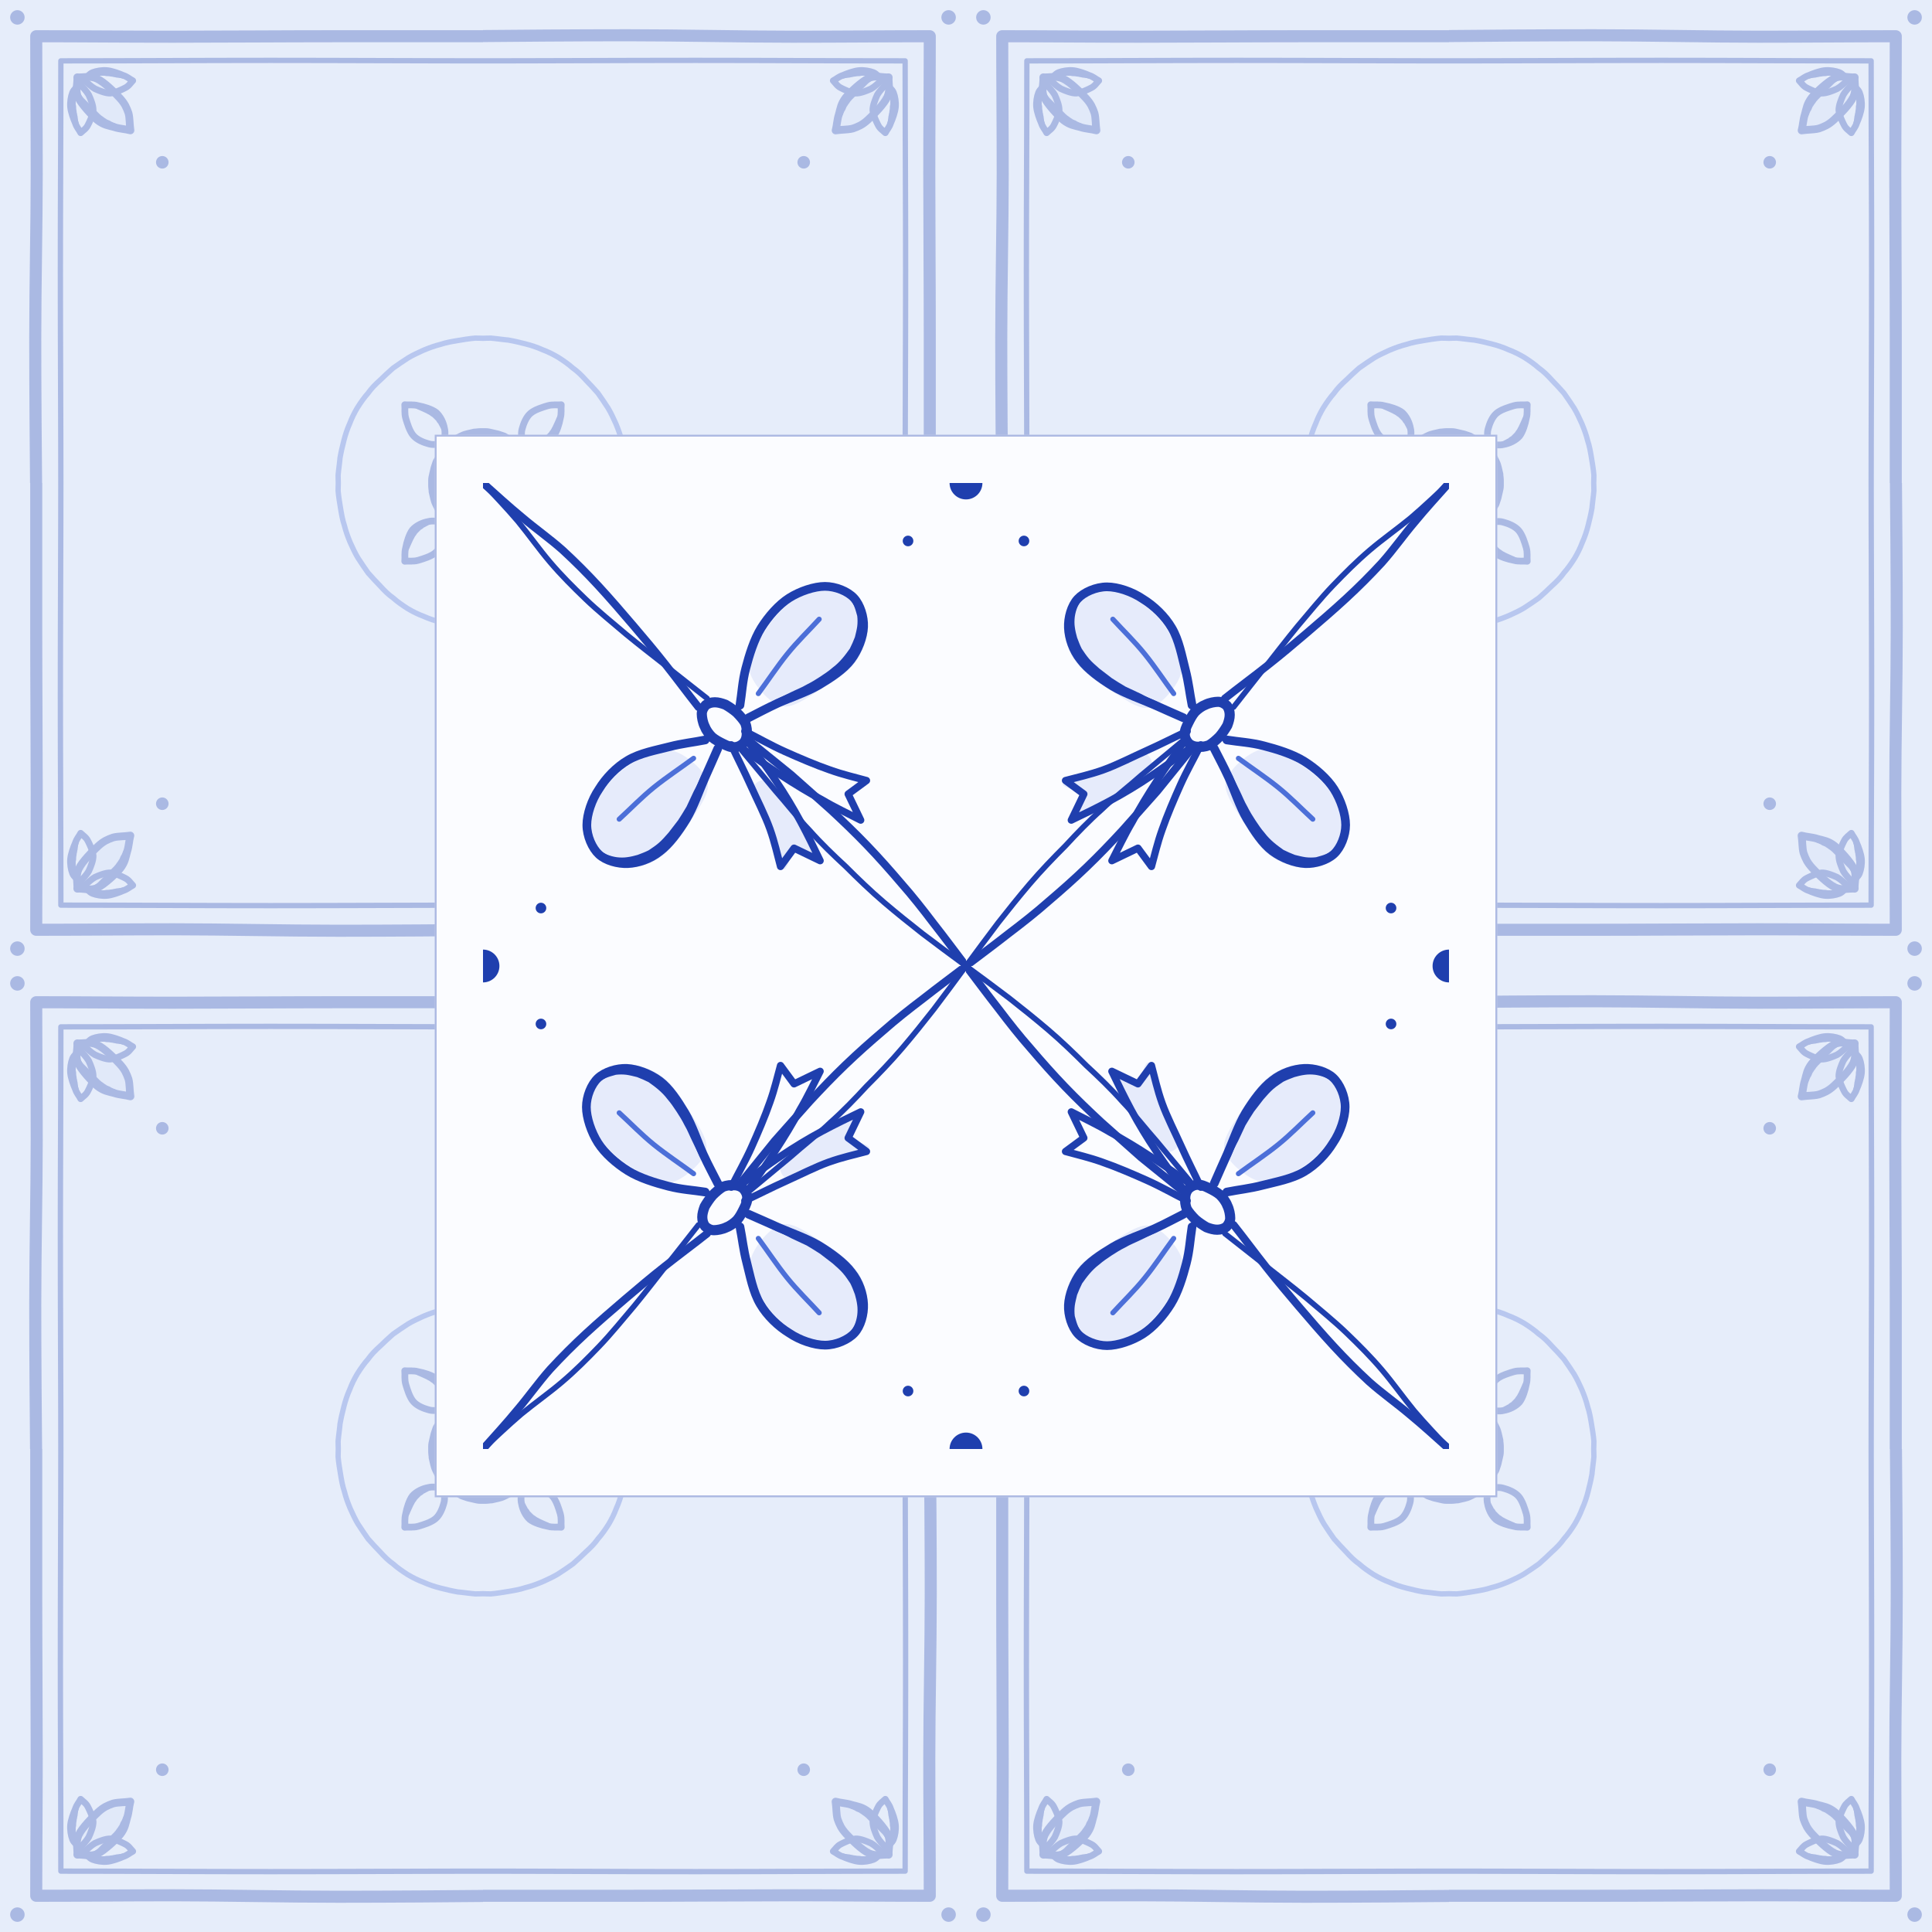
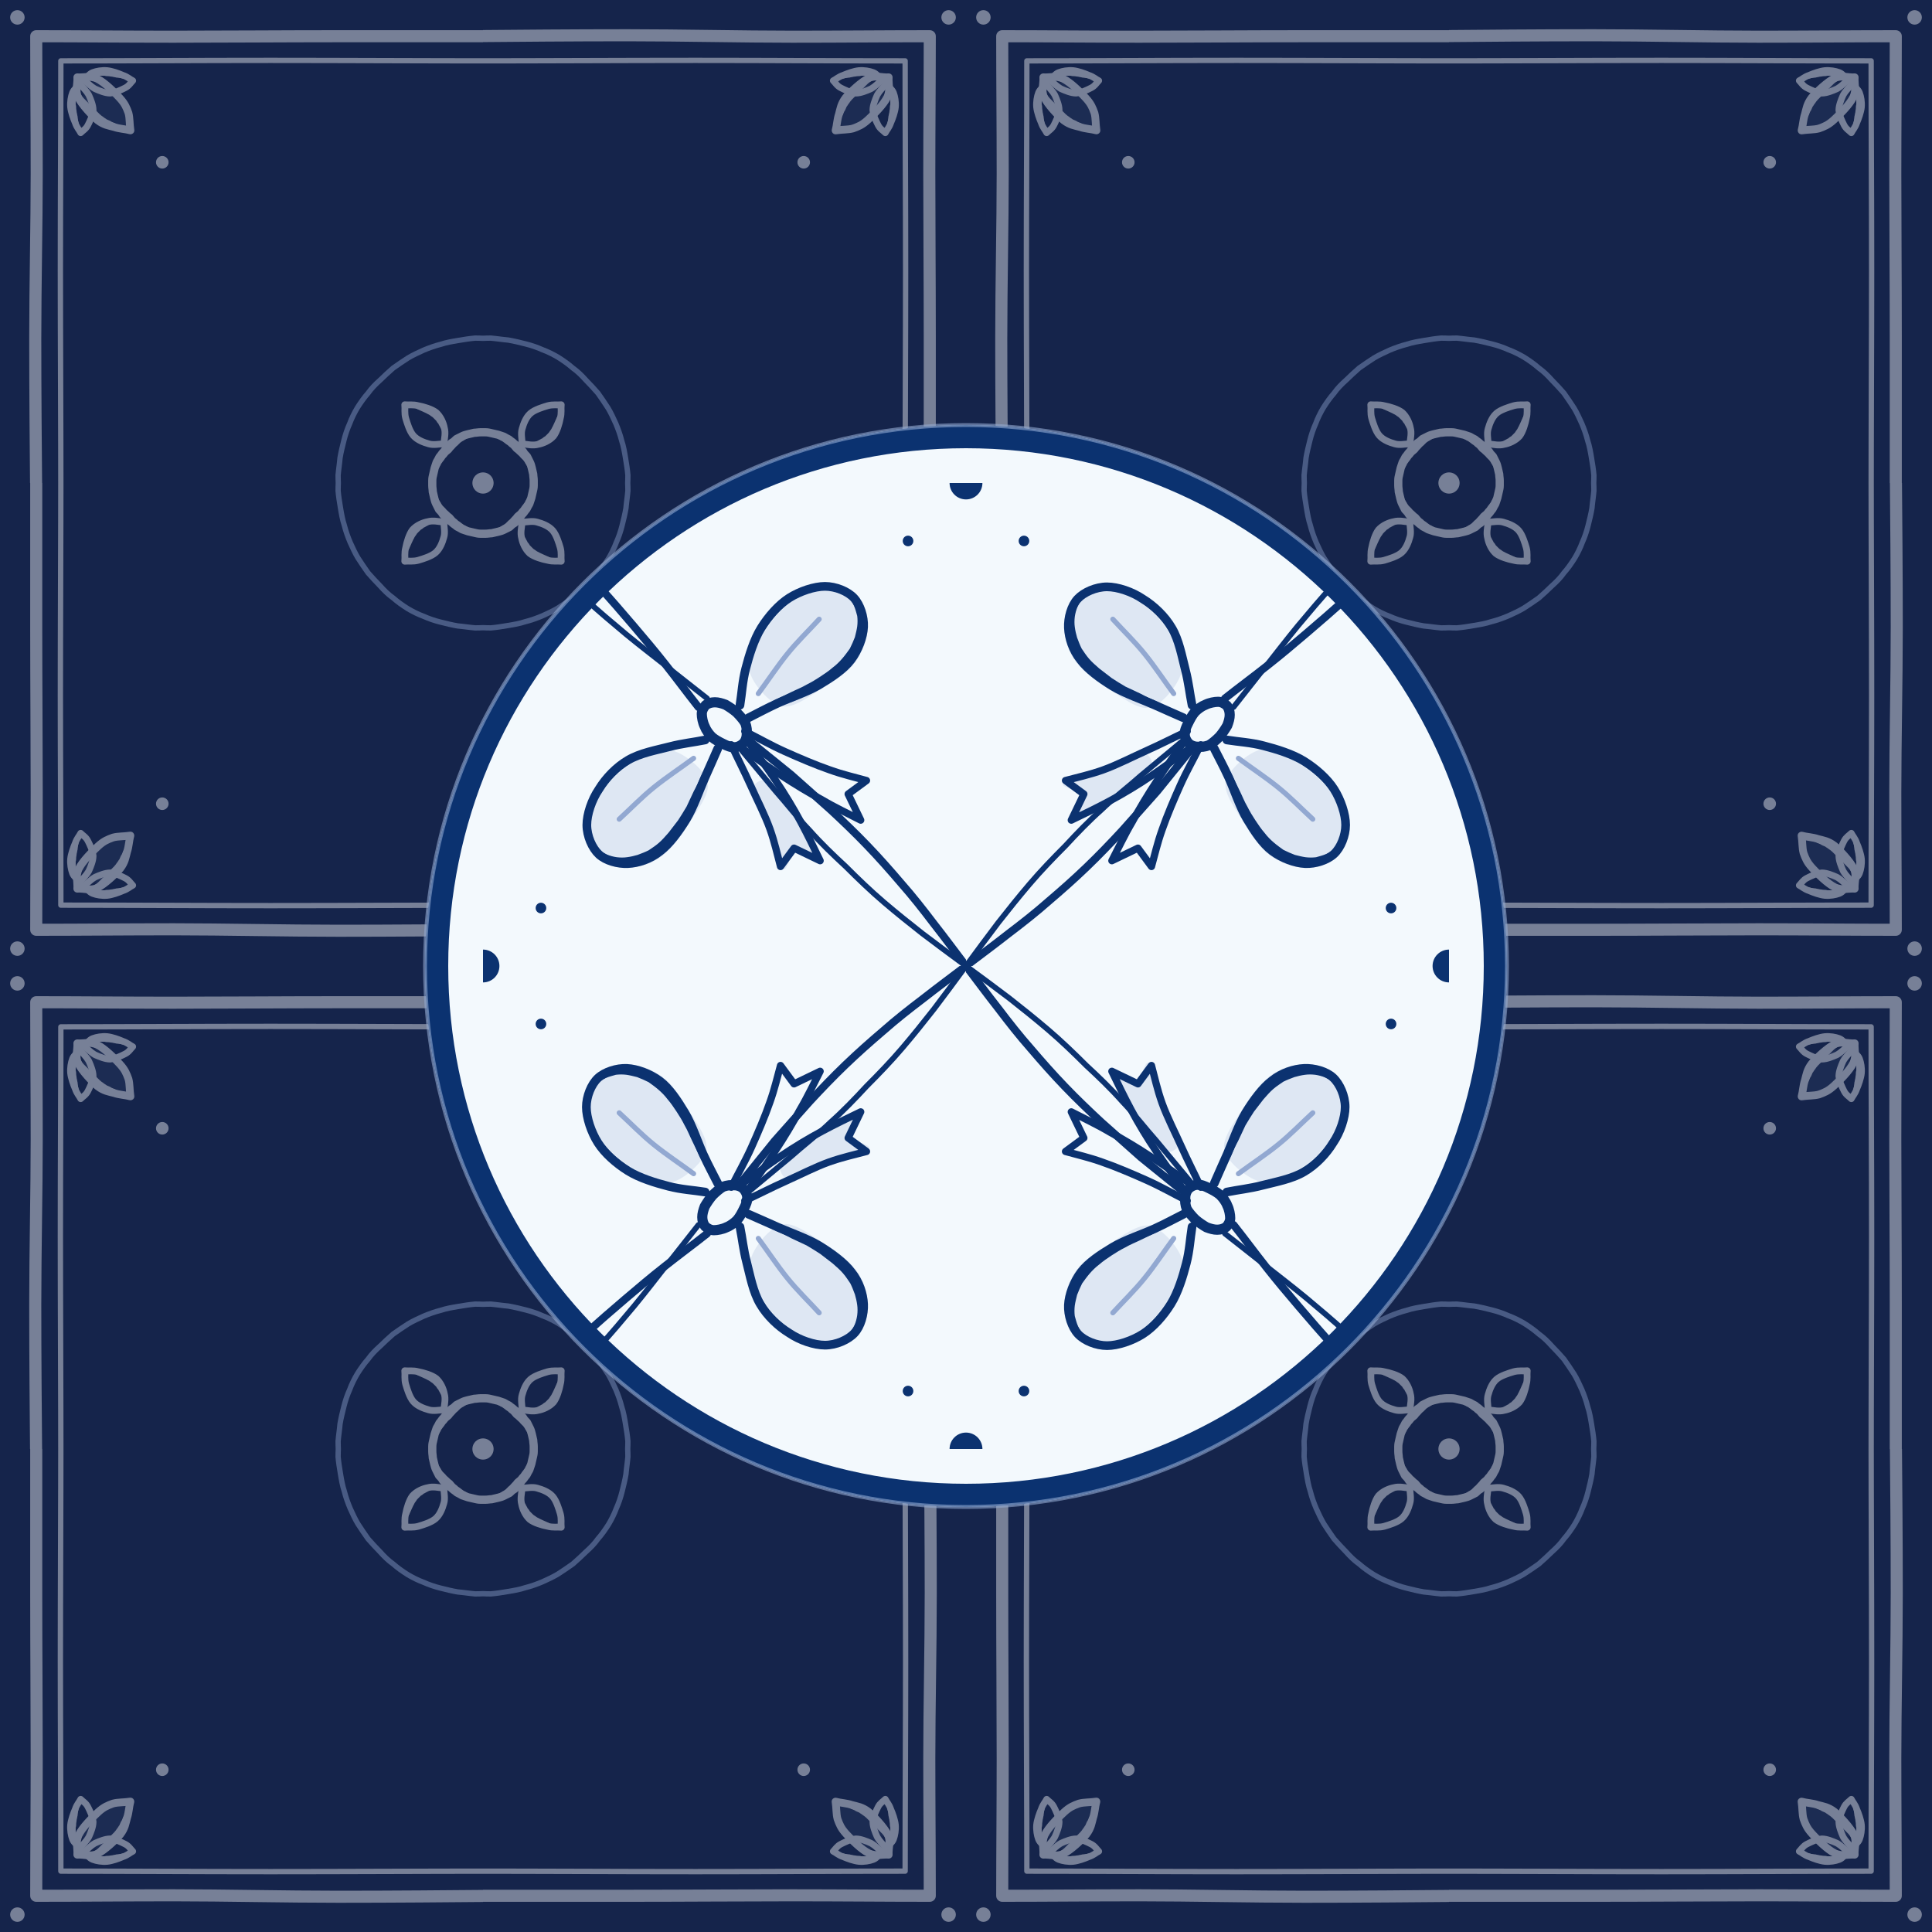
<svg xmlns="http://www.w3.org/2000/svg" viewBox="0 0 1000 1000" width="1000" height="1000">
  <defs>
    <symbol id="bg" viewBox="0 0 100 100">
      <g>
-         <g fill="#4C6FD8" fill-opacity="0.12">
+         <g fill="#92A8D1" fill-opacity="0.14">
          <path d="M20.9 16.8C22.3 16.9 24.5 19.7 25.6 20.9C26.7 22.1 27 22.9 27.4 24C27.7 25.1 28.2 27 27.8 27.5C27.3 28 25.6 27.2 24.4 26.9C23.3 26.5 22.3 26.5 21 25.5C19.8 24.4 17.1 22.1 17 20.7C17 19.3 19.5 16.8 20.9 16.8Z" />
        </g>
-         <g fill="none" stroke="#1F3FAE" stroke-linecap="round" stroke-linejoin="round">
+         <g fill="none" stroke="#FFFFFF" stroke-linecap="round" stroke-linejoin="round">
          <path d="M7.5 104C7.4 92.7 7.3 81.4 7.3 70.1C7.3 58.8 7.6 46.5 7.6 36C7.6 25.6 7.5 17 7.5 7.5C17 7.5 25.5 7.6 35.9 7.6C46.3 7.6 58.5 7.5 69.9 7.5C81.2 7.5 92.6 7.5 104 7.5" stroke-width="2.5" />
          <path d="M12.6 104C12.6 88 12.5 71.2 12.5 56C12.5 40.8 12.6 27.1 12.6 12.6C27.1 12.6 40.8 12.5 56 12.5C71.2 12.5 88 12.6 104 12.6" stroke-width="1.1" />
          <path d="M16 16C17.4 16.1 18.6 15.6 20.1 16.3C21.6 17 23.7 19.1 24.8 20.3C25.9 21.5 26.2 22.3 26.6 23.4C26.9 24.5 26.8 25.8 27 27C25.9 26.7 24.8 26.7 23.6 26.3C22.5 26 21.5 25.9 20.2 24.9C19 23.9 16.9 21.6 16.2 20.2C15.5 18.7 16.1 17.4 16 16" stroke-width="1.6" />
          <path d="M24.9 26.6C24.6 26.5 24.4 26.4 24.1 26.3C23.8 26.2 23.6 26 23.3 25.9C23 25.8 22.8 25.7 22.5 25.5C22.3 25.4 22 25.3 21.8 25.2C21.6 25 21.3 24.9 21.1 24.7C20.8 24.5 20.5 24.3 20.2 24C19.9 23.7 19.5 23.3 19.1 22.9C18.7 22.6 18.2 22.1 17.9 21.7C17.5 21.3 17.1 20.9 16.8 20.6C16.5 20.2 16.3 19.9 16.1 19.6C16 19.2 16 18.9 15.9 18.6" stroke-width="1.12" />
          <path d="M16.6 17.4C17.2 18.2 17.9 18.8 18.4 19.7C18.8 20.6 19.3 21.8 19.3 22.8C19.2 23.9 18.6 25.1 18.2 25.9C17.8 26.7 17.2 27 16.7 27.5C16.4 26.9 15.9 26.4 15.6 25.5C15.2 24.6 14.7 23.2 14.6 22.2C14.5 21.1 14.7 20 15 19.2C15.3 18.4 16.1 18 16.6 17.4" stroke-width="1.35" />
          <path d="M16 26.4C16 26.2 15.9 26 15.8 25.8C15.8 25.6 15.8 25.3 15.7 25.1C15.7 24.8 15.6 24.5 15.6 24.2C15.5 23.9 15.5 23.6 15.4 23.3C15.4 23 15.3 22.7 15.3 22.5C15.3 22.2 15.3 22 15.2 21.7C15.2 21.5 15.2 21.3 15.2 21C15.2 20.8 15.2 20.5 15.2 20.3C15.2 20.1 15.2 19.8 15.2 19.6C15.2 19.4 15.2 19.2 15.2 19C15.3 18.8 15.4 18.6 15.5 18.4" stroke-width="0.95" />
          <path d="M17.4 16.6C18.2 17.2 18.8 17.9 19.7 18.4C20.6 18.8 21.8 19.3 22.8 19.3C23.9 19.2 25.1 18.6 25.9 18.2C26.7 17.8 27 17.2 27.5 16.7C26.9 16.4 26.4 15.9 25.5 15.6C24.6 15.2 23.2 14.7 22.2 14.6C21.1 14.5 20 14.7 19.2 15C18.4 15.3 18 16.1 17.4 16.6" stroke-width="1.35" />
          <path d="M26.4 16C26.2 16 26 15.9 25.8 15.8C25.6 15.8 25.3 15.8 25.1 15.7C24.8 15.7 24.5 15.6 24.2 15.6C23.9 15.5 23.6 15.5 23.3 15.4C23 15.4 22.7 15.3 22.5 15.3C22.2 15.3 22 15.3 21.7 15.2C21.5 15.2 21.3 15.2 21 15.2C20.8 15.2 20.5 15.2 20.3 15.2C20.1 15.2 19.8 15.2 19.6 15.2C19.4 15.2 19.2 15.2 19 15.2C18.8 15.3 18.6 15.4 18.4 15.5" stroke-width="0.95" />
          <path d="M89.5 100.7C89.5 100.3 89.5 99.9 89.5 99.5C89.5 99 89.6 98.6 89.7 98.2C89.8 97.8 89.9 97.3 90 96.9C90.1 96.5 90.3 96.1 90.4 95.7C90.6 95.4 90.8 95 91 94.6C91.3 94.3 91.5 93.9 91.8 93.6C92.1 93.3 92.3 92.9 92.6 92.6C92.9 92.3 93.2 92 93.5 91.7C93.9 91.5 94.2 91.2 94.5 90.9C94.9 90.7 95.3 90.5 95.7 90.3C96.1 90.1 96.5 90 96.9 89.9C97.3 89.8 97.7 89.7 98.2 89.6C98.6 89.6 99 89.5 99.5 89.5C99.9 89.5 100.3 89.5 100.7 89.5" stroke-width="1.7" />
          <path d="M89.6 98.7C89.7 98.3 89.8 98 89.9 97.7C90 97.4 90.1 97.1 90.2 96.8C90.4 96.6 90.5 96.3 90.7 96C90.8 95.7 91 95.5 91.2 95.2C91.4 95 91.5 94.8 91.7 94.5C91.9 94.3 92.1 94.1 92.3 93.8C92.5 93.6 92.8 93.4 93 93.2C93.2 92.9 93.4 92.7 93.6 92.5C93.8 92.3 94 92 94.3 91.8C94.5 91.6 94.7 91.4 94.9 91.2C95.2 91 95.4 90.8 95.7 90.7C95.9 90.5 96.2 90.4 96.5 90.2C96.8 90.1 97.1 90 97.4 89.9C97.7 89.8 98.1 89.7 98.3 89.6C98.5 89.6 98.5 89.6 98.7 89.6" stroke-width="1.19" />
          <path d="M91.9 91.9C90.9 91.9 89.8 92.2 88.8 91.9C87.7 91.6 86.4 91.1 85.6 90.2C84.8 89.3 84.3 87.6 84 86.6C83.7 85.5 83.9 84.7 83.8 83.8C84.7 83.9 85.5 83.7 86.6 84C87.7 84.2 89.4 84.7 90.3 85.4C91.2 86.2 91.8 87.5 92 88.6C92.3 89.7 92 90.8 91.9 91.9" stroke-width="1.4" />
          <path d="M85.5 83.8C85.7 83.9 85.9 83.9 86.2 84C86.4 84.1 86.6 84.3 86.9 84.4C87.2 84.5 87.5 84.7 87.8 84.8C88.2 85 88.5 85.1 88.8 85.3C89.1 85.4 89.3 85.6 89.6 85.8C89.8 85.9 89.9 86 90.1 86.2C90.3 86.4 90.5 86.6 90.7 86.8C90.8 87 91 87.3 91.2 87.5C91.3 87.8 91.5 88 91.6 88.3C91.8 88.5 91.9 88.8 92 89C92.1 89.3 92.1 89.6 92.1 89.8" stroke-width="0.98" />
-           <path d="M70.1 102.1C70.1 100.9 70 99.6 70 98.4C70.1 97.2 70.3 96 70.4 94.8C70.6 93.6 70.9 92.4 71.2 91.2C71.5 90 71.9 88.8 72.4 87.7C72.8 86.6 73.4 85.4 74 84.4C74.7 83.3 75.4 82.3 76.2 81.4C76.9 80.4 77.8 79.5 78.7 78.7C79.6 77.8 80.5 77 81.4 76.2C82.4 75.5 83.4 74.8 84.5 74.1C85.5 73.5 86.6 73 87.7 72.5C88.9 72 90 71.6 91.2 71.3C92.4 70.9 93.6 70.7 94.8 70.5C96 70.3 97.2 70.1 98.4 70C99.6 70 100.9 70.1 102.1 70.1" stroke-width="1.1" stroke="#4C6FD8" />
+           <path d="M70.1 102.1C70.1 100.9 70 99.6 70 98.4C70.1 97.2 70.3 96 70.4 94.8C70.6 93.6 70.9 92.4 71.2 91.2C71.5 90 71.9 88.8 72.4 87.7C72.8 86.6 73.4 85.4 74 84.4C74.7 83.3 75.4 82.3 76.2 81.4C76.9 80.4 77.8 79.5 78.7 78.7C79.6 77.8 80.5 77 81.4 76.2C82.4 75.5 83.4 74.8 84.5 74.1C85.5 73.5 86.6 73 87.7 72.5C88.9 72 90 71.6 91.2 71.3C92.4 70.9 93.6 70.7 94.8 70.5C96 70.3 97.2 70.1 98.4 70C99.6 70 100.9 70.1 102.1 70.1" stroke-width="1.1" stroke="#92A8D1" />
        </g>
-         <g fill="#1F3FAE">
+         <g fill="#FFFFFF">
          <circle cx="3.6" cy="3.6" r="1.5" />
          <circle cx="33.6" cy="33.6" r="1.3" />
          <circle cx="100" cy="100" r="2.2" />
        </g>
      </g>
    </symbol>
    <symbol id="win" viewBox="0 0 100 100">
      <g>
-         <g fill="#4C6FD8" fill-opacity="0.12">
+         <g fill="#92A8D1" fill-opacity="0.22">
          <path d="M56 63.1C55.8 64.8 59 69.3 60 72.1C61 74.9 61.4 79.2 62.2 79.9C63 80.6 63.6 76.3 65 76.1C66.4 75.9 70.2 79.6 70.4 78.7C70.6 77.8 67.9 73.5 66.4 70.7C64.9 67.9 62.9 63.4 61.2 62.1C59.5 60.8 56.2 61.4 56 63.1Z" />
          <path d="M55.2 39C54.6 36.4 56.9 33 58.4 30.6C59.9 28.2 62 25.8 64.2 24.4C66.4 23 69.4 22 71.6 22C73.8 22 76.3 23 77.6 24.4C78.9 25.8 79.7 28.3 79.6 30.4C79.5 32.5 78.5 35.2 77 37.2C75.5 39.2 72.9 40.9 70.4 42.4C67.9 43.9 64.3 46.8 61.8 46.2C59.3 45.6 55.8 41.6 55.2 39Z" />
          <path d="M39.2 55.4C36.6 54.8 33.1 56.7 30.6 58.2C28.2 59.6 26 61.9 24.6 64.2C23.1 66.4 22.1 69.4 22.1 71.6C22.1 73.9 23.2 76.4 24.6 77.7C26 79 28.5 79.7 30.6 79.6C32.7 79.5 35.2 78.7 37.2 77.1C39.2 75.6 41.1 73 42.7 70.4C44.2 67.9 47.1 64.4 46.5 61.9C45.9 59.4 41.9 56.1 39.2 55.4Z" />
        </g>
-         <g fill="none" stroke="#1F3FAE" stroke-linecap="round" stroke-linejoin="round">
+         <g fill="none" stroke="#0B3270" stroke-linecap="round" stroke-linejoin="round">
          <path d="M0 0C2.7 2.4 5.3 4.8 8.1 7.1C10.8 9.4 13.8 11.5 16.5 13.9C19.1 16.3 21.5 18.7 23.9 21.3C26.3 23.9 28.8 26.8 31.1 29.5C33.4 32.2 35.6 34.8 37.8 37.6C40.1 40.5 42.3 43.5 44.6 46.4" stroke-width="1.6" />
          <path d="M0 0C2.4 2.6 4.9 5.2 7.2 7.9C9.5 10.7 11.6 13.7 13.9 16.4C16.2 19.1 18.6 21.5 21.2 24C23.8 26.5 26.9 29 29.6 31.3C32.4 33.6 35 35.6 37.8 37.8C40.5 40 43.5 42.3 46.4 44.6" stroke-width="1.15" />
          <path d="M55.4 53.6C58.2 55.9 61 58.1 63.8 60.4C66.5 62.8 69.2 65.2 71.9 67.6C74.5 70 77.1 72.5 79.5 75C82 77.6 84.3 80.2 86.6 82.9C88.9 85.5 91.1 88.3 93.3 91.2C95.5 94 97.8 97.1 100 100" stroke-width="1.6" />
          <path d="M53.6 55.4C55.9 58.2 58.2 60.9 60.5 63.7C62.9 66.4 65.1 69.3 67.6 71.9C70 74.6 72.5 77 75.1 79.4C77.6 81.9 80.3 84.5 83 86.8C85.7 89.1 88.2 91.1 91 93.3C93.9 95.5 97 97.8 100 100" stroke-width="1.15" />
          <path d="M53.2 46C53.6 43.5 53.7 41.1 54.4 38.4C55.1 35.7 56.1 32.4 57.6 30C59.1 27.6 61.2 25.2 63.4 23.8C65.6 22.4 68.6 21.4 70.8 21.4C73 21.4 75.5 22.4 76.8 23.8C78.1 25.2 78.9 27.7 78.8 29.8C78.7 31.9 77.7 34.6 76.2 36.6C74.7 38.6 72.1 40.3 69.6 41.8C67.1 43.3 63.4 44.5 61 45.6C58.6 46.7 57 47.6 55 48.6" stroke-width="1.8" />
          <path d="M74.1 22.1C74.8 22.5 75.6 22.9 76.2 23.4C76.7 23.9 77.1 24.5 77.4 25.2C77.7 25.9 77.9 26.7 78.1 27.4C78.2 28.2 78.2 29 78.1 29.8C78 30.5 77.8 31.3 77.6 32.1C77.3 32.9 76.9 33.8 76.5 34.6C76 35.3 75.5 36 74.9 36.7C74.3 37.4 73.6 38.1 72.8 38.7C72 39.4 71.1 40 70.2 40.6C69.3 41.2 68.3 41.8 67.3 42.3C66.3 42.9 65 43.4 64 43.9C62.9 44.4 61.8 45 60.9 45.4C60 45.9 59.1 46.5 58.5 46.8C58 47 58.1 47 57.8 47.2" stroke-width="1.26" />
          <path d="M46 53.2C43.5 53.7 41.3 53.9 38.6 54.6C35.9 55.3 32.5 55.9 30 57.4C27.6 58.8 25.4 61.1 24 63.4C22.5 65.6 21.5 68.6 21.5 70.8C21.5 73.1 22.6 75.6 24 76.9C25.4 78.2 27.9 78.9 30 78.8C32.1 78.7 34.6 77.9 36.6 76.3C38.6 74.8 40.5 72.2 42.1 69.6C43.6 67.1 44.8 63.6 45.9 61.1C47 58.7 47.7 57 48.6 55" stroke-width="1.8" />
          <path d="M22.2 74.2C22.7 74.9 23.1 75.7 23.6 76.3C24.1 76.8 24.7 77.2 25.4 77.5C26.1 77.8 26.9 78 27.6 78.1C28.4 78.2 29.2 78.2 29.9 78.1C30.7 78 31.5 77.8 32.2 77.6C33 77.3 33.8 77 34.6 76.6C35.3 76.1 36 75.7 36.8 75C37.5 74.4 38.2 73.6 38.9 72.8C39.5 72 40.2 71.1 40.9 70.2C41.5 69.3 42.1 68.3 42.7 67.3C43.2 66.3 43.7 65.1 44.2 64.1C44.8 63 45.3 61.9 45.7 61C46.2 60.1 46.7 59.2 47 58.6C47.2 58.1 47.2 58.2 47.3 57.9" stroke-width="1.26" />
-           <path d="M57 43.6C59 40.9 60.9 38 63 35.4C65.1 32.8 67.4 30.6 69.6 28.2" stroke-width="1.05" stroke="#4C6FD8" />
-           <path d="M43.6 57C40.9 59 38 60.9 35.4 63C32.8 65.1 30.6 67.4 28.2 69.6" stroke-width="1.05" stroke="#4C6FD8" />
+           <path d="M57 43.6C59 40.9 60.9 38 63 35.4C65.1 32.8 67.4 30.6 69.6 28.2" stroke-width="1.05" stroke="#92A8D1" />
+           <path d="M43.6 57C40.9 59 38 60.9 35.4 63C32.8 65.1 30.6 67.4 28.2 69.6" stroke-width="1.05" stroke="#92A8D1" />
          <path d="M51.4 54.2C52.7 57 54.1 59.7 55.4 62.6C56.7 65.5 58.4 68.8 59.4 71.6C60.4 74.4 60.9 76.8 61.6 79.4L64.4 75.6L69.8 78.2C68.5 75.5 67.3 73 65.8 70.2C64.3 67.4 62.5 64.4 60.6 61.6C58.7 58.8 56.6 56 54.6 53.2" stroke-width="1.5" />
          <path d="M54.2 51.4C57 52.8 59.6 54.3 62.5 55.6C65.4 56.9 68.9 58.4 71.8 59.4C74.6 60.4 76.9 60.9 79.4 61.6L75.6 64.4L78.2 69.8C75.5 68.4 72.9 67.2 70.2 65.6C67.4 64.1 64.6 62.4 61.7 60.5C58.9 58.7 56 56.6 53.2 54.6" stroke-width="1.5" />
          <path d="M53.9 53.9C53.5 54.3 52.8 54.7 52.1 54.7C51.4 54.8 50.5 54.4 49.7 54C48.9 53.6 48.1 53.2 47.4 52.6C46.8 52 46.2 51.2 45.9 50.4C45.5 49.6 45.3 48.5 45.3 47.8C45.3 47.1 45.7 46.4 46.1 46C46.6 45.6 47.3 45.4 48 45.4C48.7 45.4 49.4 45.6 50.2 45.9C50.9 46.3 51.8 46.9 52.5 47.5C53.2 48.2 53.9 49 54.3 49.7C54.6 50.5 54.7 51.4 54.6 52.1C54.6 52.8 54.3 53.5 53.9 53.9Z" stroke-width="2.1" />
        </g>
-         <g fill="#1F3FAE">
+         <g fill="#0B3270">
          <circle cx="100" cy="0" r="3.4" />
          <circle cx="0" cy="100" r="3.4" />
          <circle cx="88" cy="12" r="1.1" />
          <circle cx="12" cy="88" r="1.1" />
        </g>
      </g>
    </symbol>
    <pattern id="p" width="500" height="500" patternUnits="userSpaceOnUse" x="0" y="0">
      <use href="#bg" x="0" y="0" width="250" height="250" />
      <use href="#bg" x="250" y="0" width="250" height="250" transform="rotate(90 375 125)" />
      <use href="#bg" x="0" y="250" width="250" height="250" transform="rotate(270 125 375)" />
      <use href="#bg" x="250" y="250" width="250" height="250" transform="rotate(180 375 375)" />
    </pattern>
  </defs>
-   <rect width="1000" height="1000" fill="#E6EDFA" />
-   <rect width="1000" height="1000" fill="url(#p)" opacity=".3" />
-   <rect x="225" y="225" width="550" height="550" fill="#FBFCFF" />
-   <use href="#win" x="250" y="250" width="250" height="250" />
-   <use href="#win" x="500" y="250" width="250" height="250" transform="rotate(90 625 375)" />
-   <use href="#win" x="250" y="500" width="250" height="250" transform="rotate(270 375 625)" />
-   <use href="#win" x="500" y="500" width="250" height="250" transform="rotate(180 625 625)" />
-   <rect x="225.5" y="225.5" width="549" height="549" fill="none" stroke="#1F3FAE" stroke-opacity=".35" />
+   <rect width="1000" height="1000" fill="#15244B" />
+   <rect width="1000" height="1000" fill="url(#p)" opacity=".42" />
+   <clipPath id="c">
+     <path d="M220 500A280 280 0 1 1 780 500A280 280 0 1 1 220 500Z" />
+   </clipPath>
+   <path d="M220 500A280 280 0 1 1 780 500A280 280 0 1 1 220 500Z" fill="#F3F9FD" />
+   <g clip-path="url(#c)">
+     <use href="#win" x="250" y="250" width="250" height="250" />
+     <use href="#win" x="500" y="250" width="250" height="250" transform="rotate(90 625 375)" />
+     <use href="#win" x="250" y="500" width="250" height="250" transform="rotate(270 375 625)" />
+     <use href="#win" x="500" y="500" width="250" height="250" transform="rotate(180 625 625)" />
+   </g>
+   <path d="M220 500A280 280 0 1 1 780 500A280 280 0 1 1 220 500Z" fill="none" stroke="#0B3270" stroke-width="24" clip-path="url(#c)" />
+   <path d="M220 500A280 280 0 1 1 780 500A280 280 0 1 1 220 500Z" fill="none" stroke="#92A8D1" stroke-opacity=".6" stroke-width="2" transform="translate(0 0)" />
</svg>
